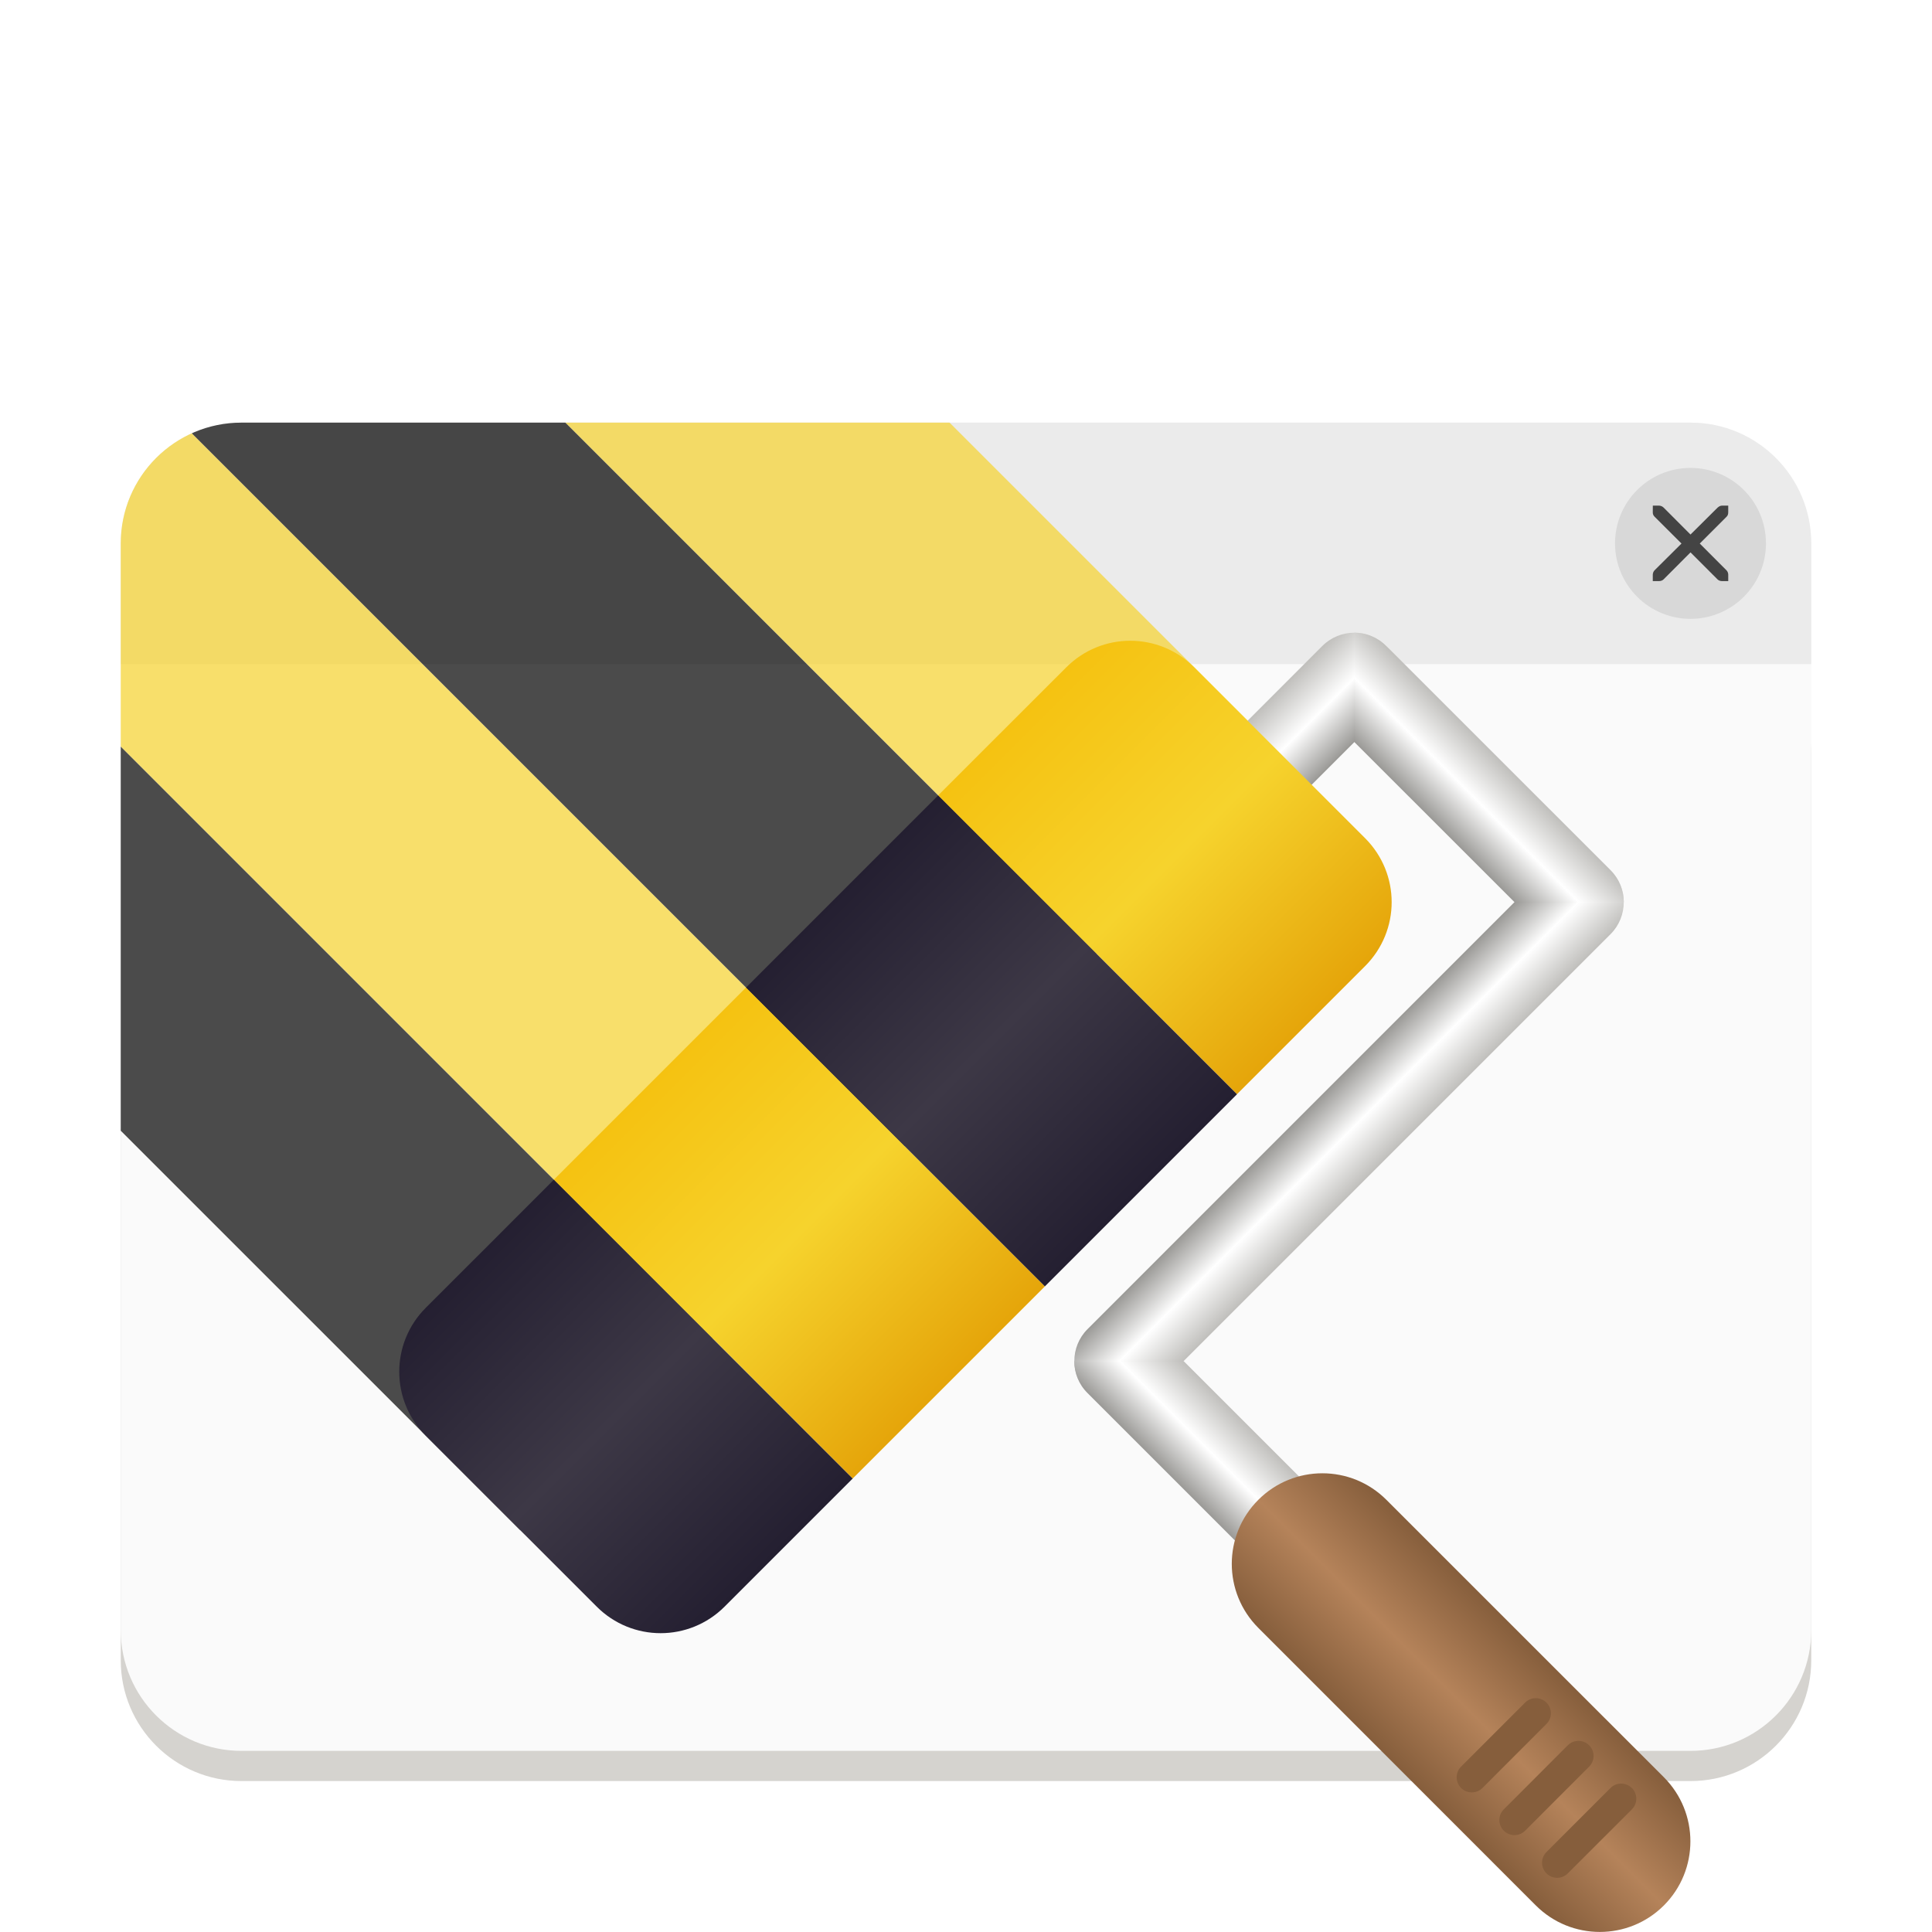
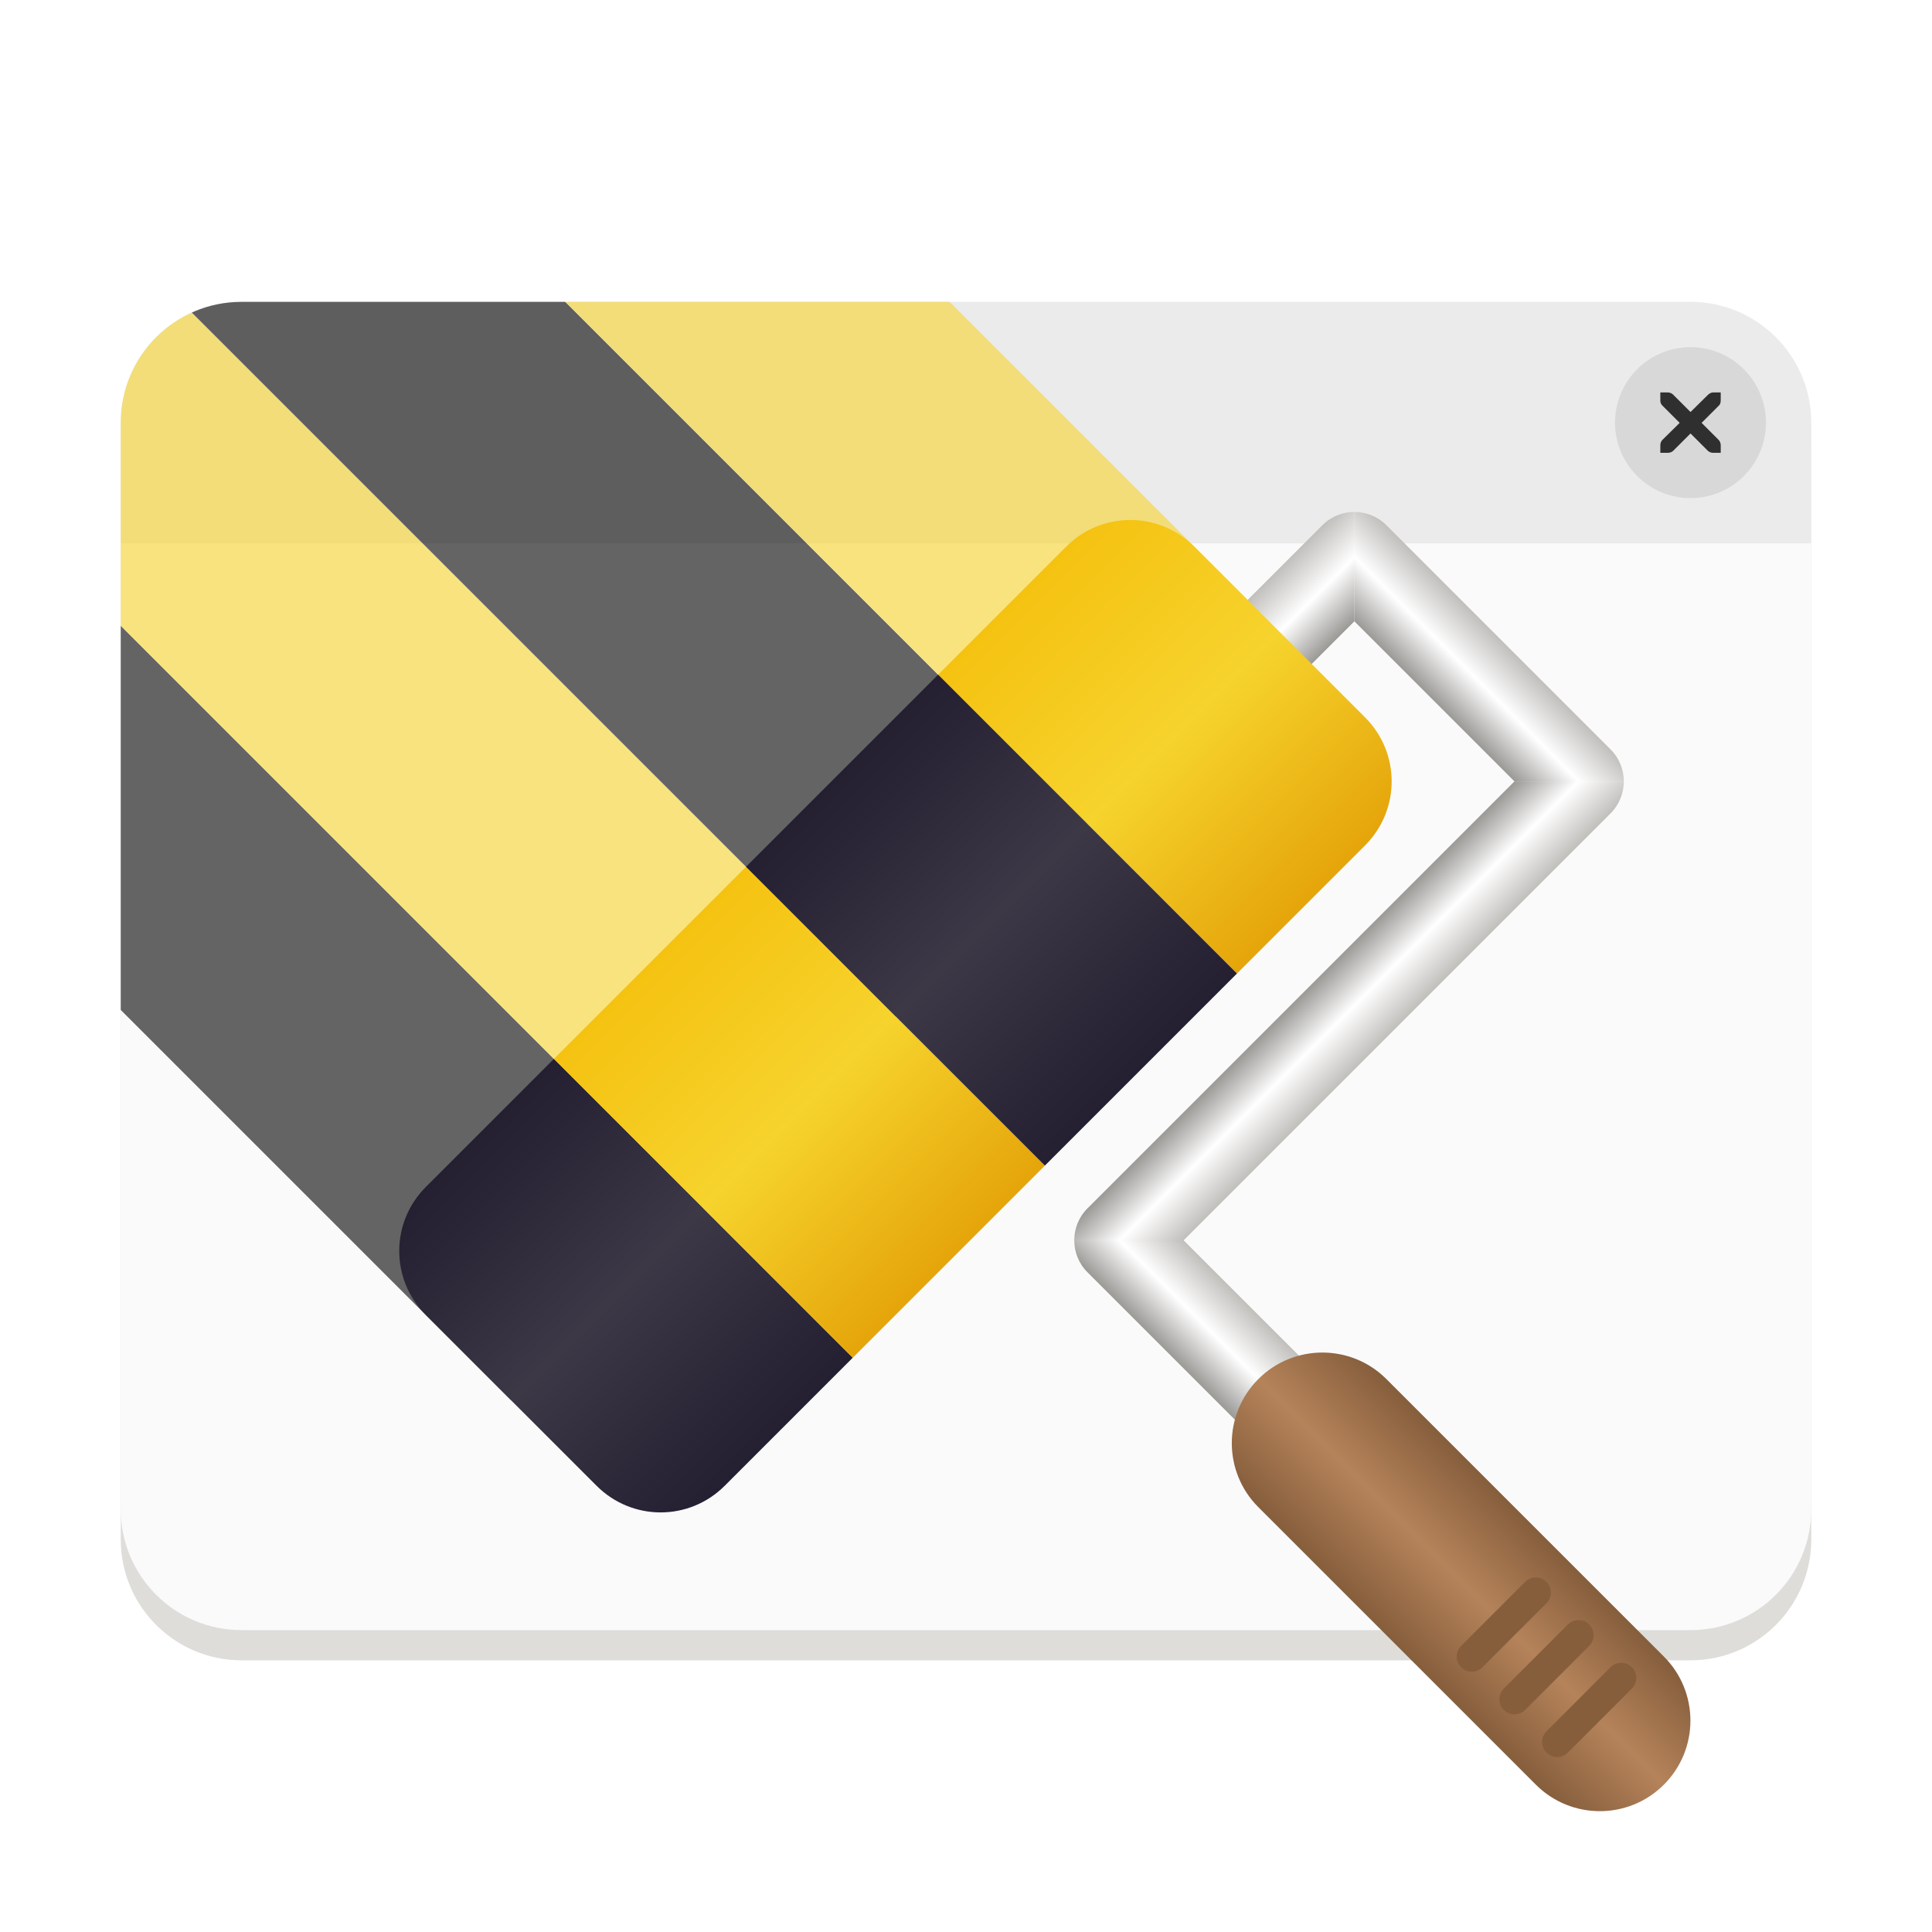
- <svg xmlns="http://www.w3.org/2000/svg" xmlns:xlink="http://www.w3.org/1999/xlink" height="128px" viewBox="0 0 128 128" width="128px">
-   <clipPath id="a">
-     <path d="m 8 28 h 112 v 16 h -112 z m 0 0" />
-   </clipPath>
-   <clipPath id="b">
-     <path d="m 16 28 h 96 c 4.418 0 8 3.582 8 8 v 72 c 0 4.418 -3.582 8 -8 8 h -96 c -4.418 0 -8 -3.582 -8 -8 v -72 c 0 -4.418 3.582 -8 8 -8 z m 0 0" />
-   </clipPath>
-   <filter id="c" height="100%" width="100%" x="0%" y="0%">
-     <feColorMatrix in="SourceGraphic" type="matrix" values="0 0 0 0 1 0 0 0 0 1 0 0 0 0 1 0 0 0 1 0" />
-   </filter>
-   <mask id="d">
-     <g filter="url(#c)">
-       <rect fill-opacity="0.7" height="128" width="128" />
+ <svg xmlns="http://www.w3.org/2000/svg" xmlns:xlink="http://www.w3.org/1999/xlink" width="128" height="128" viewBox="0 0 128 128" version="1.1" id="svg699">
+   <defs id="defs696">
+     <clipPath clipPathUnits="userSpaceOnUse" id="clipPath2226-3">
+       <rect style="fill:#9141ac" id="rect2228-6" width="112" height="88" x="8" y="200" rx="8" ry="8" />
+     </clipPath>
+     <clipPath clipPathUnits="userSpaceOnUse" id="clipPath3885-7">
+       <rect style="fill:#fafafa" id="rect3887-5" width="112" height="88" x="107.067" y="297.742" rx="8" ry="8" transform="rotate(45)" />
+     </clipPath>
+     <linearGradient xlink:href="#linearGradient4793" id="linearGradient5376" gradientUnits="userSpaceOnUse" gradientTransform="matrix(0.59375,0,0,1.5,-438.7504,9.00004)" x1="848.422" y1="232" x2="848.422" y2="228" />
+     <linearGradient id="linearGradient4793">
+       <stop style="stop-color:#9a9996;stop-opacity:1" offset="0" id="stop4787" />
+       <stop style="stop-color:#ffffff;stop-opacity:1" offset="0.5" id="stop4789" />
+       <stop style="stop-color:#c0bfbc;stop-opacity:1" offset="1" id="stop4791" />
+     </linearGradient>
+     <linearGradient xlink:href="#linearGradient4793" id="linearGradient5378" gradientUnits="userSpaceOnUse" gradientTransform="matrix(0.59375,0,0,1.5,-438.7504,9.00004)" x1="853.474" y1="237.333" x2="863.58" y2="237.333" />
+     <linearGradient xlink:href="#linearGradient4793" id="linearGradient5380" gradientUnits="userSpaceOnUse" gradientTransform="matrix(0.59375,0,0,1.5,-438.7504,8.00004)" x1="823.159" y1="242.667" x2="823.159" y2="246.667" />
+     <linearGradient xlink:href="#linearGradient4793" id="linearGradient5382" gradientUnits="userSpaceOnUse" gradientTransform="matrix(0.5089286,0,0,1.5,-373.3575,9.00004)" x1="782.737" y1="248.667" x2="794.527" y2="248.667" />
+     <linearGradient xlink:href="#linearGradient5094" id="linearGradient5384" gradientUnits="userSpaceOnUse" gradientTransform="matrix(0.8571429,0,0,1.055555,-392.3828,102.2917)" x1="483.447" y1="288.671" x2="497.447" y2="288.671" />
+     <linearGradient id="linearGradient5094">
+       <stop style="stop-color:#865e3c;stop-opacity:1;" offset="0" id="stop5088" />
+       <stop style="stop-color:#b5835a;stop-opacity:1;" offset="0.5" id="stop5090" />
+       <stop style="stop-color:#865e3c;stop-opacity:1;" offset="1" id="stop5092" />
+     </linearGradient>
+     <linearGradient xlink:href="#linearGradient10171" id="linearGradient5368" gradientUnits="userSpaceOnUse" gradientTransform="matrix(1.5,0,0,1.555556,-162,266.8889)" x1="102.667" y1="47" x2="102.667" y2="65" />
+     <linearGradient id="linearGradient10171">
+       <stop style="stop-color:#241f31;stop-opacity:1;" offset="0" id="stop10165" />
+       <stop style="stop-color:#3d3846;stop-opacity:1;" offset="0.5" id="stop10167" />
+       <stop style="stop-color:#241f31;stop-opacity:1;" offset="1" id="stop10169" />
+     </linearGradient>
+     <linearGradient xlink:href="#linearGradient7582" id="linearGradient5370" gradientUnits="userSpaceOnUse" gradientTransform="matrix(1.5,0,0,1.555556,-104,266.8889)" x1="82" y1="47" x2="82" y2="65" />
+     <linearGradient id="linearGradient7582">
+       <stop style="stop-color:#f5c211;stop-opacity:1;" offset="0" id="stop7576" />
+       <stop style="stop-color:#f6d32d;stop-opacity:1;" offset="0.5" id="stop7578" />
+       <stop style="stop-color:#e5a50a;stop-opacity:1;" offset="1" id="stop7580" />
+     </linearGradient>
+     <linearGradient xlink:href="#linearGradient7582" id="linearGradient5372" gradientUnits="userSpaceOnUse" gradientTransform="matrix(1.5,0,0,1.555556,-67.99995,266.8889)" x1="88" y1="47" x2="88" y2="65" />
+     <linearGradient xlink:href="#linearGradient10171" id="linearGradient5374" gradientUnits="userSpaceOnUse" gradientTransform="matrix(1.5,0,0,1.555556,-85.99995,266.8889)" x1="82" y1="47" x2="82" y2="65" />
+   </defs>
+   <g id="layer1">
+     <g id="g7493" style="display:inline;enable-background:new" transform="translate(0,-180)">
+       <rect style="fill:#deddda" id="rect1201" width="112" height="88" x="8" y="202" rx="8" ry="8" />
+       <rect style="fill:#fafafa" id="rect5398" width="112" height="88" x="8" y="200" rx="8" ry="8" />
+       <rect id="rect547" width="112" height="16" x="8" y="200" style="fill:#ebebeb" clip-path="url(#clipPath2226-3)" />
+       <circle style="fill:#d8d8d8" id="circle2764-2" cx="112" cy="208" r="5" />
+       <path d="m 110.001,206 h 0.5 0.016 c 0.127,0.006 0.256,0.064 0.344,0.156 l 1.141,1.141 1.156,-1.141 c 0.133,-0.115 0.223,-0.152 0.344,-0.156 h 0.5 v 0.5 c 0,0.143 -0.018,0.275 -0.125,0.375 l -1.141,1.141 1.125,1.125 c 0.094,0.094 0.141,0.227 0.141,0.359 v 0.5 h -0.5 c -0.133,0 -0.266,-0.047 -0.359,-0.141 l -1.141,-1.141 -1.141,1.141 C 110.767,209.953 110.634,210 110.501,210 h -0.5 v -0.5 c 0,-0.133 0.047,-0.266 0.141,-0.359 l 1.141,-1.125 -1.141,-1.141 c -0.105,-0.098 -0.152,-0.234 -0.141,-0.375 z m 0,0" fill="#2e3436" id="path577" style="fill:#2f2f2f" />
    </g>
-   </mask>
-   <clipPath id="e">
-     <path d="m 16 44 h 40 v 74 h -40 z m 0 0" />
-   </clipPath>
-   <clipPath id="f">
-     <path d="m 24 44 h 96 c 4.418 0 8 3.582 8 8 v 72 c 0 4.418 -3.582 8 -8 8 h -96 c -4.418 0 -8 -3.582 -8 -8 v -72 c 0 -4.418 3.582 -8 8 -8 z m 0 0" />
-   </clipPath>
-   <clipPath id="g">
-     <path d="m 16 44 h 52 v 61 h -52 z m 0 0" />
-   </clipPath>
-   <clipPath id="h">
-     <path d="m 24 44 h 96 c 4.418 0 8 3.582 8 8 v 72 c 0 4.418 -3.582 8 -8 8 h -96 c -4.418 0 -8 -3.582 -8 -8 v -72 c 0 -4.418 3.582 -8 8 -8 z m 0 0" />
-   </clipPath>
-   <clipPath id="i">
-     <path d="m 16 44 h 78 v 36 h -78 z m 0 0" />
-   </clipPath>
-   <clipPath id="j">
-     <path d="m 24 44 h 96 c 4.418 0 8 3.582 8 8 v 72 c 0 4.418 -3.582 8 -8 8 h -96 c -4.418 0 -8 -3.582 -8 -8 v -72 c 0 -4.418 3.582 -8 8 -8 z m 0 0" />
-   </clipPath>
-   <clipPath id="k">
-     <path d="m 16 44 h 65 v 48 h -65 z m 0 0" />
-   </clipPath>
-   <clipPath id="l">
-     <path d="m 24 44 h 96 c 4.418 0 8 3.582 8 8 v 72 c 0 4.418 -3.582 8 -8 8 h -96 c -4.418 0 -8 -3.582 -8 -8 v -72 c 0 -4.418 3.582 -8 8 -8 z m 0 0" />
-   </clipPath>
-   <clipPath id="m">
-     <rect height="152" width="192" />
-   </clipPath>
-   <linearGradient id="n" gradientUnits="userSpaceOnUse">
-     <stop offset="0" stop-color="#9a9996" />
-     <stop offset="0.5" stop-color="#ffffff" />
-     <stop offset="1" stop-color="#c0bfbc" />
-   </linearGradient>
-   <linearGradient id="o" gradientTransform="matrix(-0.419845 0.419845 1.06066 1.06066 -134.5986 -218.6543)" x1="46" x2="46" xlink:href="#n" y1="232" y2="228" />
-   <linearGradient id="p" gradientTransform="matrix(0.839689 -0.839689 -1.06066 -1.06066 296.5593 355.6933)" x1="46" x2="46" xlink:href="#n" y1="232" y2="228" />
-   <linearGradient id="q" gradientTransform="matrix(-0.574524 -0.574524 -1.06066 1.06066 372.9271 -159.7874)" x1="46" x2="46" xlink:href="#n" y1="232" y2="228" />
-   <linearGradient id="r" gradientTransform="matrix(-0.342728 -0.342728 -1.06066 1.06066 338.0833 -133.819)" x1="46" x2="46" xlink:href="#n" y1="232" y2="228" />
-   <linearGradient id="s" gradientUnits="userSpaceOnUse">
-     <stop offset="0" stop-color="#241f31" />
-     <stop offset="0.5" stop-color="#3d3846" />
-     <stop offset="1" stop-color="#241f31" />
-   </linearGradient>
-   <linearGradient id="t" gradientTransform="matrix(1.06066 -1.06066 1.099944 1.099944 -108.3377 119.7948)" x1="82" x2="82" xlink:href="#s" y1="47" y2="65" />
-   <linearGradient id="u" gradientUnits="userSpaceOnUse">
-     <stop offset="0" stop-color="#f5c211" />
-     <stop offset="0.5" stop-color="#f6d32d" />
-     <stop offset="1" stop-color="#e5a50a" />
-   </linearGradient>
-   <linearGradient id="v" gradientTransform="matrix(1.06066 -1.06066 1.099944 1.099944 -95.60982 107.0669)" x1="82" x2="82" xlink:href="#u" y1="47" y2="65" />
-   <linearGradient id="w" gradientTransform="matrix(1.06066 -1.06066 1.099944 1.099944 -70.15398 81.61102)" x1="82" x2="82" xlink:href="#u" y1="47" y2="65" />
-   <linearGradient id="x" gradientTransform="matrix(1.06066 -1.06066 1.099944 1.099944 -82.8819 94.33895)" x1="82" x2="82" xlink:href="#s" y1="47" y2="65" />
-   <linearGradient id="y" gradientTransform="matrix(0.606092 -0.606092 0.74639 0.74639 -415.9152 194.5964)" gradientUnits="userSpaceOnUse" x1="483.447" x2="497.447" y1="288.671" y2="288.671">
-     <stop offset="0" stop-color="#865e3c" />
-     <stop offset="0.5" stop-color="#b5835a" />
-     <stop offset="1" stop-color="#865e3c" />
-   </linearGradient>
-   <path d="m 16 42 h 96 c 4.418 0 8 3.582 8 8 v 60 c 0 4.418 -3.582 8 -8 8 h -96 c -4.418 0 -8 -3.582 -8 -8 v -60 c 0 -4.418 3.582 -8 8 -8 z m 0 0" fill="#d5d3cf" />
-   <path d="m 16 28 h 96 c 4.418 0 8 3.582 8 8 v 72 c 0 4.418 -3.582 8 -8 8 h -96 c -4.418 0 -8 -3.582 -8 -8 v -72 c 0 -4.418 3.582 -8 8 -8 z m 0 0" fill="#fafafa" />
-   <g clip-path="url(#a)">
-     <g clip-path="url(#b)">
-       <path d="m 8 28 h 112 v 16 h -112 z m 0 0" fill="#ebebeb" />
+     <g id="g3852" style="display:inline;opacity:0.6;enable-background:new" transform="rotate(-45,-384.7982,-19.28706)" clip-path="url(#clipPath3885-7)">
+       <rect id="rect3834" width="18" height="96" x="-168" y="260" style="fill:#000000" />
+       <rect id="rect3836" width="18" height="96" x="-150" y="260" style="fill:#f6d32d" />
+       <rect id="rect3838" width="18" height="96" x="-132" y="260" style="fill:#000000" />
+       <rect id="rect3840" width="18" height="96" x="-114" y="260" style="fill:#f6d32d" />
    </g>
-   </g>
-   <path d="m 117 36 c 0 2.762 -2.238 5 -5 5 s -5 -2.238 -5 -5 s 2.238 -5 5 -5 s 5 2.238 5 5 z m 0 0" fill="#d8d8d8" />
-   <path d="m 109.504 33.5 h 0.426 c 0.105 0.004 0.215 0.055 0.289 0.129 l 1.781 1.785 l 1.797 -1.785 c 0.109 -0.094 0.188 -0.125 0.285 -0.129 h 0.418 v 0.418 c 0 0.117 -0.016 0.227 -0.105 0.312 l -1.781 1.781 l 1.77 1.773 c 0.078 0.078 0.117 0.188 0.117 0.297 v 0.418 h -0.418 c -0.109 0 -0.219 -0.039 -0.297 -0.117 l -1.785 -1.785 l -1.781 1.785 c -0.078 0.078 -0.191 0.117 -0.301 0.117 h -0.418 v -0.418 c 0 -0.109 0.043 -0.219 0.117 -0.297 l 1.785 -1.773 l -1.785 -1.781 c -0.086 -0.082 -0.125 -0.195 -0.117 -0.312 z m 0 0" fill="#444444" />
-   <g clip-path="url(#m)" mask="url(#d)" transform="matrix(1 0 0 1 -8 -16)">
-     <g clip-path="url(#e)">
-       <g clip-path="url(#f)">
-         <path d="m -25.41 49.504 l 12.727 -12.73 l 67.883 67.883 l -12.727 12.727 z m 0 0" />
+     <g id="g5400" transform="rotate(-45,-282.384,221.1338)" style="display:inline;enable-background:new">
+       <g id="g5356" transform="translate(40)">
+         <path id="path5340" style="fill:url(#linearGradient5376)" d="m 59,351 c -1.662,0 -3,1.338 -3,3 0,1.662 1.338,3 3,3 h 9 l 5.123,-5.123 C 72.581,351.335 71.831,351 71,351 Z" />
+         <path id="path5342" style="fill:url(#linearGradient5378)" d="M 73.123,351.877 68,357 v 15 l 5.123,5.123 C 73.665,376.581 74,375.831 74,375 v -21 c 0,-0.831 -0.335,-1.581 -0.877,-2.123 z" />
+         <path id="path5344" style="fill:url(#linearGradient5380)" d="m 28,372 c -0.831,0 -1.581,0.335 -2.123,0.877 L 31,378 h 40 c 0.831,0 1.581,-0.335 2.123,-0.877 L 68,372 Z" />
+         <path id="path5346" style="fill:url(#linearGradient5382)" d="M 25.877,372.877 C 25.335,373.419 25,374.169 25,375 v 14 c 0,1.662 1.338,3 3,3 1.662,0 3,-1.338 3,-3 v -11 z" />
+         <rect style="fill:url(#linearGradient5384)" id="rect5348" width="12" height="38" x="22" y="388" rx="6" ry="6" />
+         <rect id="rect5350" width="8" height="2" x="24" y="410" rx="1" ry="1" style="fill:#865e3c" />
+         <rect id="rect5352" width="8" height="2" x="24" y="414" rx="1" ry="1" style="fill:#865e3c" />
+         <rect id="rect5354" width="8" height="2" x="24" y="418" rx="1" ry="1" style="fill:#865e3c" />
      </g>
-     </g>
-     <g clip-path="url(#g)">
-       <g clip-path="url(#h)">
-         <path d="m -12.684 36.773 l 12.73 -12.727 l 67.883 67.883 l -12.73 12.727 z m 0 0" fill="#f6d32d" />
-       </g>
-     </g>
-     <g clip-path="url(#i)">
-       <g clip-path="url(#j)">
-         <path d="m 12.773 11.32 l 12.727 -12.73 l 67.883 67.883 l -12.727 12.727 z m 0 0" fill="#f6d32d" />
-       </g>
-     </g>
-     <g clip-path="url(#k)">
-       <g clip-path="url(#l)">
-         <path d="m 0.047 24.047 l 12.727 -12.727 l 67.883 67.879 l -12.727 12.73 z m 0 0" />
+       <g id="g5366" transform="translate(40)">
+         <path id="path5358" style="fill:url(#linearGradient5368);fill-opacity:1" d="m -2,340 c -3.324,0 -6,2.676 -6,6 v 16 c 0,3.324 2.676,6 6,6 h 12 v -28 z" />
+         <rect style="fill:url(#linearGradient5370);fill-opacity:1" id="rect5360" width="18" height="28" x="10" y="340" />
+         <path id="path5362" style="fill:url(#linearGradient5372);fill-opacity:1" d="m 46,368 h 12 c 3.324,0 6,-2.676 6,-6 v -16 c 0,-3.324 -2.676,-6 -6,-6 H 46 Z" />
+         <rect style="fill:url(#linearGradient5374);fill-opacity:1" id="rect5364" width="18" height="28" x="28" y="340" />
      </g>
    </g>
  </g>
-   <path d="m 87.609 42.797 l -8.484 8.488 c -1.172 1.172 -1.172 3.07 0 4.242 s 3.07 1.172 4.242 0 l 8.484 -8.484 c 1.172 -1.172 1.172 -3.074 0 -4.246 c -1.172 -1.172 -3.07 -1.172 -4.242 0 z m 0 0" fill="url(#o)" />
-   <path d="m 76.297 92.297 l 30.406 -30.406 c 1.168 -1.172 1.168 -3.07 0 -4.242 c -1.172 -1.172 -3.074 -1.172 -4.246 0 l -30.402 30.406 c -1.172 1.172 -1.172 3.07 0 4.242 c 1.168 1.172 3.07 1.172 4.242 0 z m 0 0" fill="url(#p)" />
-   <path d="m 89.73 41.918 v 7.246 l 10.609 10.605 h 7.242 c 0 -0.766 -0.293 -1.535 -0.879 -2.121 l -14.852 -14.848 c -0.586 -0.59 -1.355 -0.883 -2.121 -0.883 z m 0 0" fill="url(#q)" />
-   <path d="m 78.418 90.176 h -7.246 c 0 0.766 0.293 1.535 0.883 2.121 l 9.898 9.898 c 1.176 1.176 3.066 1.176 4.242 0 c 1.176 -1.176 1.176 -3.066 0 -4.242 z m 0 0" fill="url(#r)" />
-   <path d="m 28.211 86.641 l 4.246 -4.242 l 4.242 -4.246 l 19.797 19.801 l -8.484 8.484 c -2.352 2.352 -6.137 2.352 -8.484 0 l -11.316 -11.312 c -2.348 -2.352 -2.348 -6.137 0 -8.484 z m 0 0" fill="url(#t)" />
-   <path d="m 36.699 78.152 l 12.727 -12.727 l 19.801 19.801 l -12.73 12.727 z m 0 0" fill="url(#v)" />
-   <path d="m 66.395 48.457 l 4.246 -4.242 c 2.348 -2.352 6.133 -2.352 8.484 0 l 11.312 11.312 c 2.352 2.352 2.352 6.133 0 8.484 l -8.484 8.484 l -19.801 -19.797 z m 0 0" fill="url(#w)" />
-   <path d="m 49.426 65.426 l 12.727 -12.727 l 19.801 19.797 l -12.727 12.73 z m 0 0" fill="url(#x)" />
-   <path d="m 83.367 99.367 c 2.344 -2.344 6.141 -2.344 8.484 0 l 18.387 18.383 c 2.34 2.344 2.34 6.145 0 8.488 c -2.344 2.344 -6.145 2.344 -8.488 0 l -18.383 -18.387 c -2.344 -2.344 -2.344 -6.141 0 -8.484 z m 0 0" fill="url(#y)" />
-   <g fill="#865e3c">
-     <path d="m 96.801 117.043 l 4.242 -4.242 c 0.391 -0.391 1.023 -0.391 1.414 0 s 0.391 1.023 0 1.414 l -4.242 4.246 c -0.391 0.387 -1.023 0.387 -1.414 0 c -0.391 -0.391 -0.391 -1.027 0 -1.418 z m 0 0" />
-     <path d="m 99.629 119.875 l 4.242 -4.246 c 0.391 -0.391 1.023 -0.391 1.414 0 s 0.391 1.023 0 1.414 l -4.242 4.246 c -0.391 0.391 -1.023 0.391 -1.414 0 c -0.391 -0.391 -0.391 -1.023 0 -1.414 z m 0 0" />
-     <path d="m 102.457 122.703 l 4.242 -4.242 c 0.391 -0.391 1.027 -0.391 1.418 0 c 0.391 0.387 0.391 1.023 0 1.414 l -4.246 4.242 c -0.391 0.391 -1.023 0.391 -1.414 0 c -0.391 -0.391 -0.391 -1.023 0 -1.414 z m 0 0" />
-   </g>
</svg>
